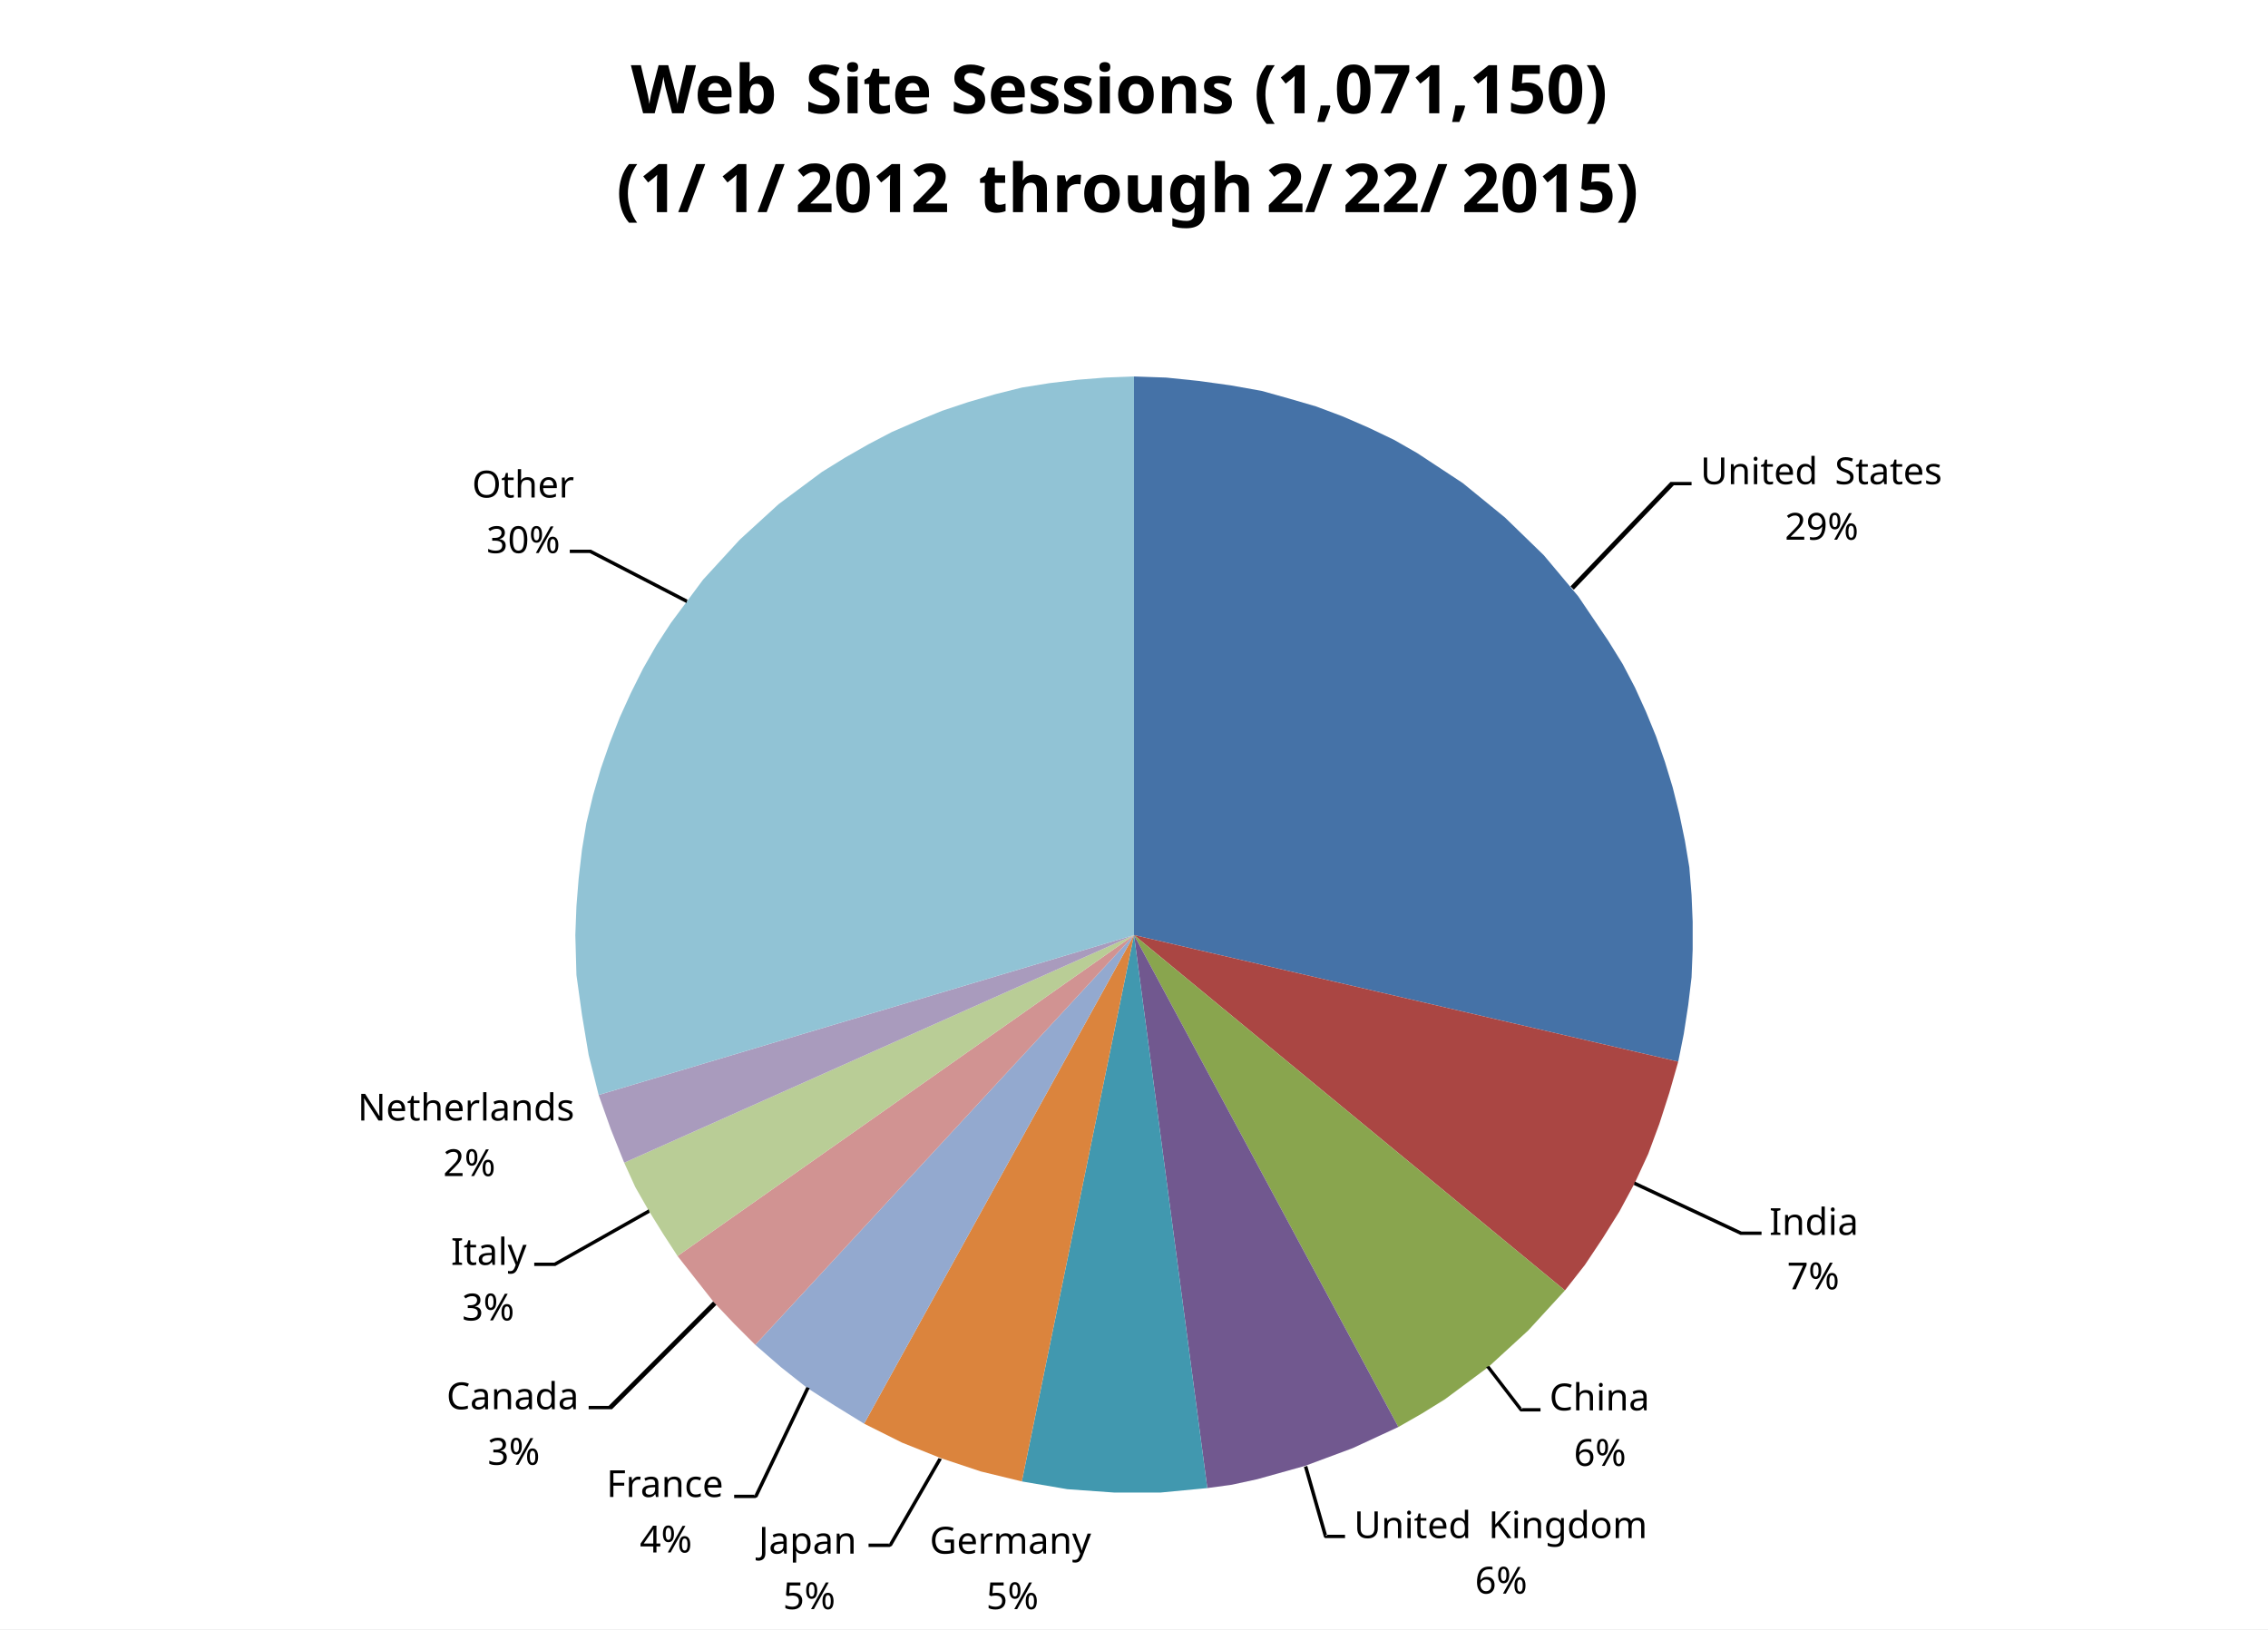
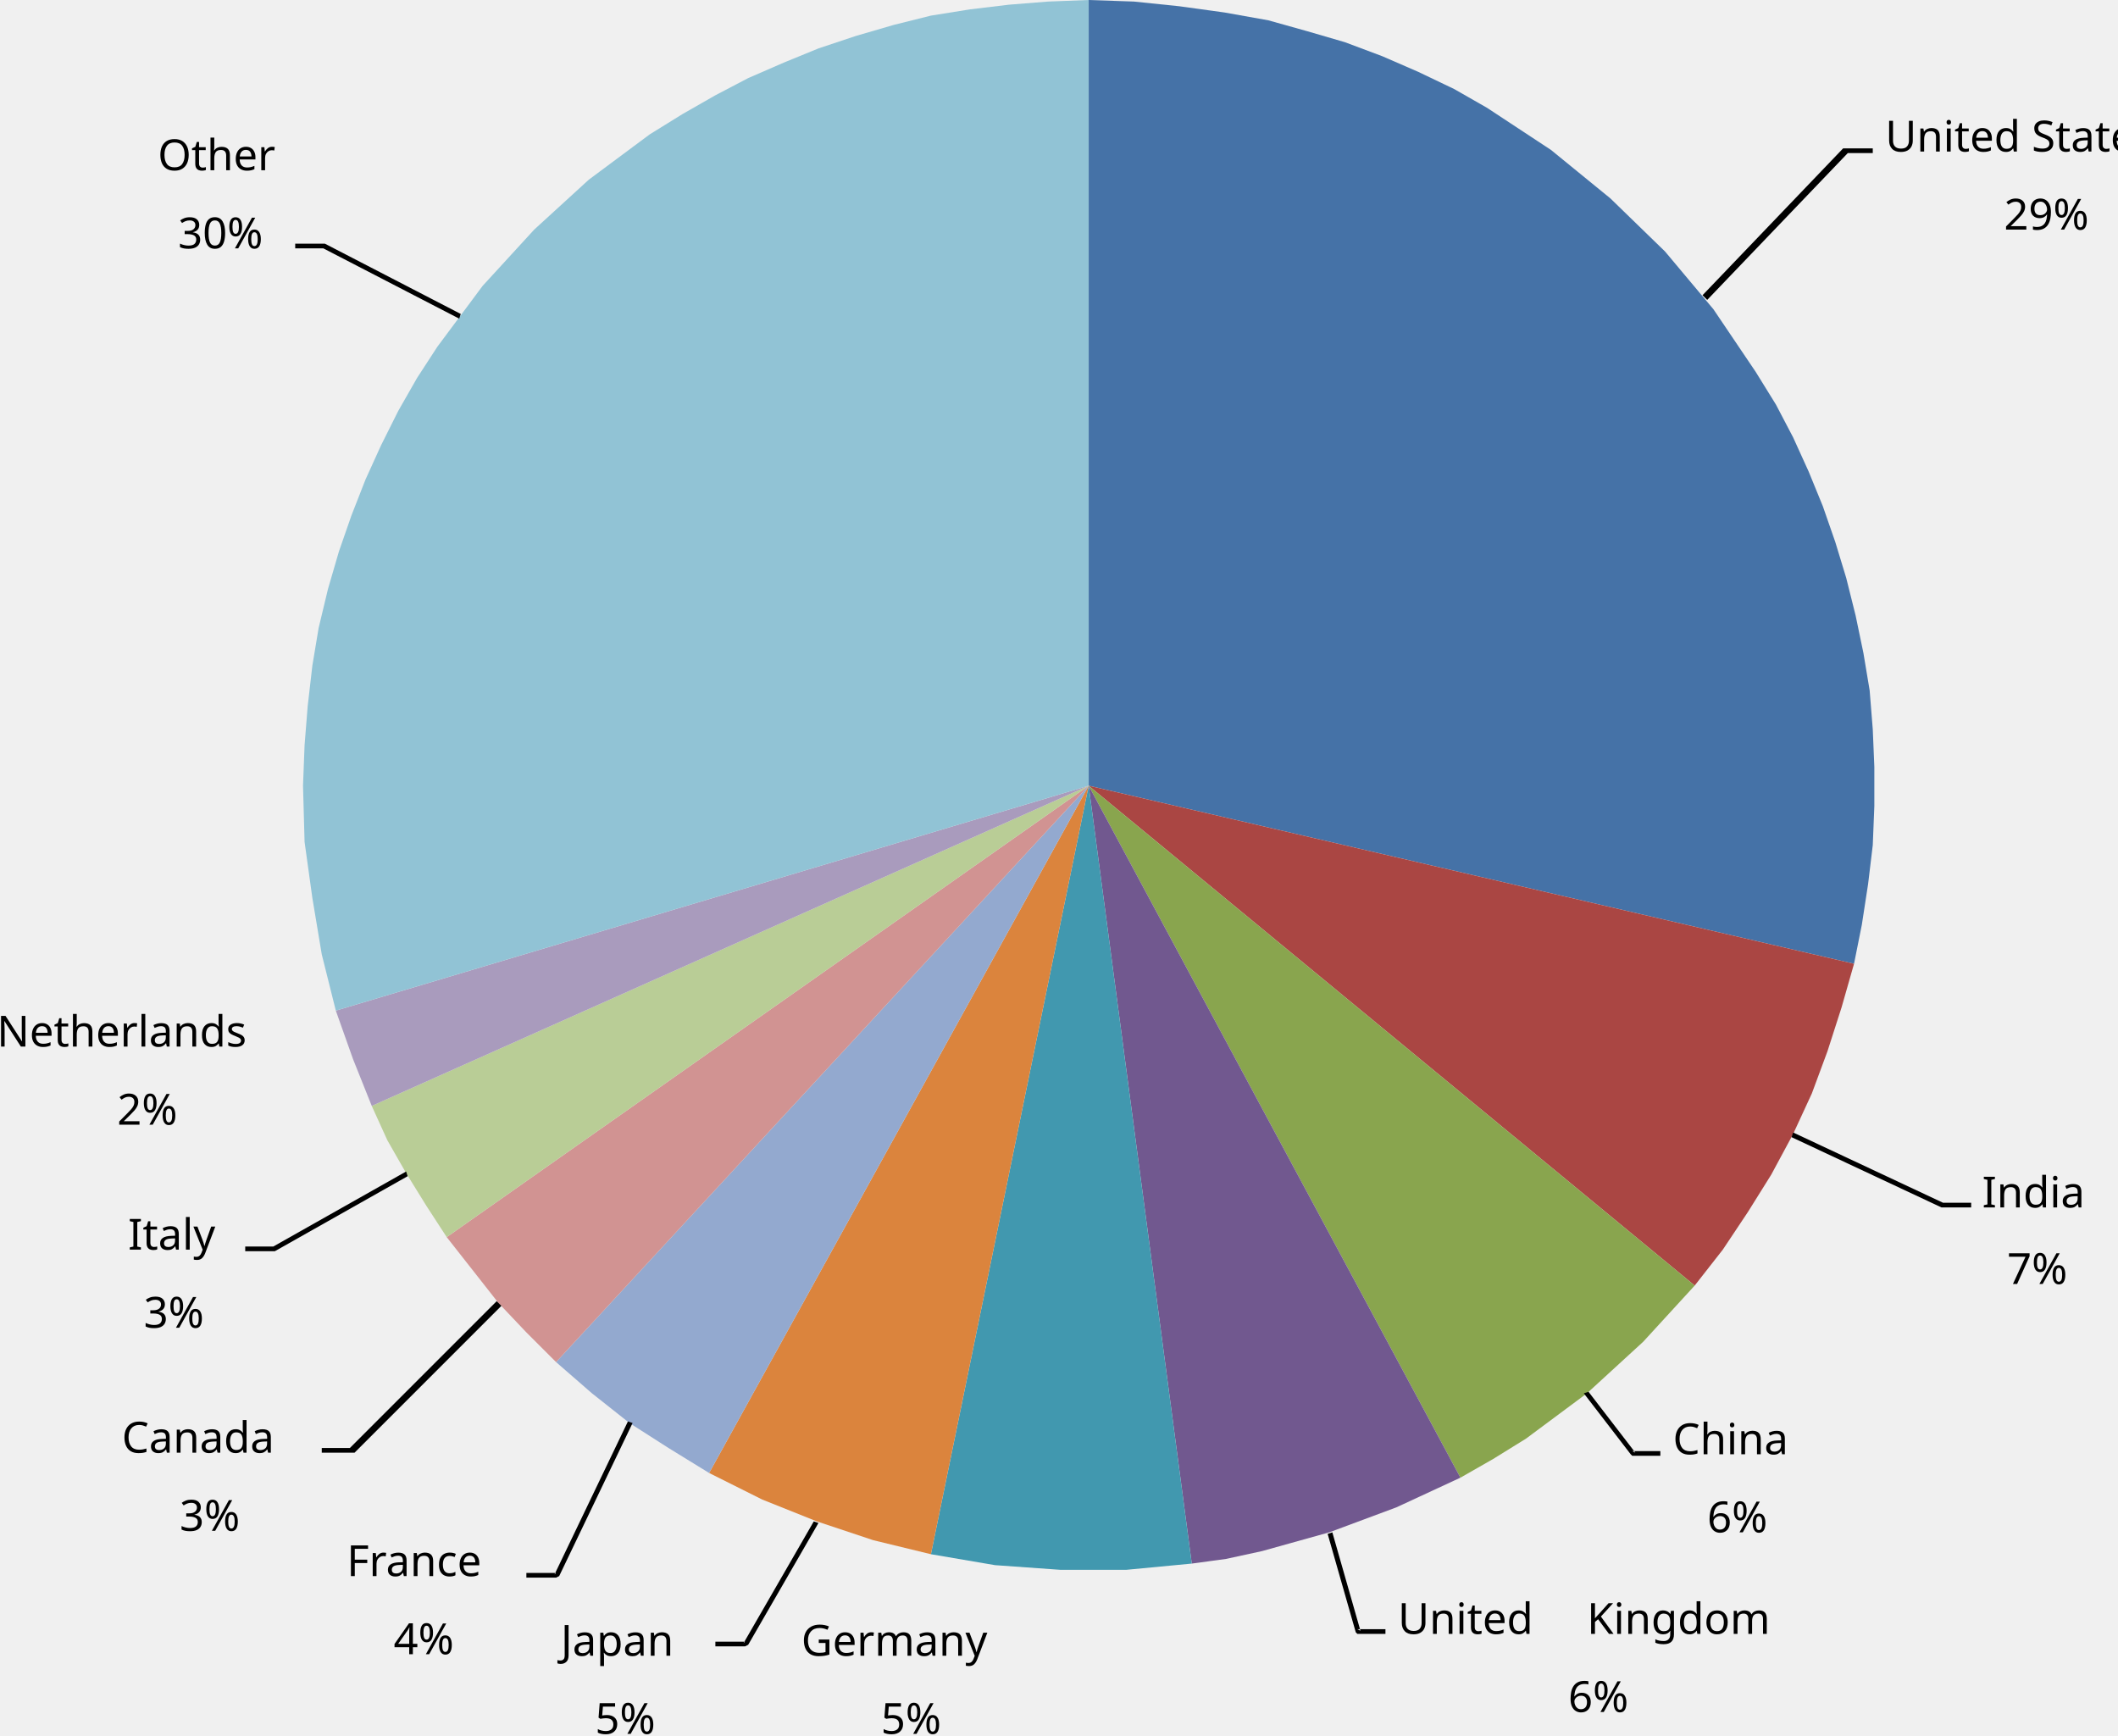
- <svg xmlns="http://www.w3.org/2000/svg" width="2042px" height="1467px" viewBox="0 0 2042 1467" version="1.1">
+ <svg xmlns="http://www.w3.org/2000/svg" width="1356px" height="1111px" viewBox="0 0 1356 1111" version="1.1">
  <defs />
  <g id="Page-1" stroke="none" stroke-width="1" fill="none" fill-rule="evenodd">
-     <g id="Web-Site-Visits-Jan-2012-to-Feb-2015-by-Country.001">
-       <g id="Page_1-Clipped">
-         <g id="Page_1">
-           <rect id="Rectangle-path" fill="#FFFFFF" x="0" y="0" width="2042" height="1467" />
-           <path d="M1021,842 L1511,956 L1516,931 L1520,905 L1523,880 L1524,855 L1524,830 L1523,806 L1521,781 L1517,757 L1512,733 L1506,709 L1499,686 L1491,663 L1482,641 L1472,619 L1461,598 L1448,577 L1421,537 L1390,500 L1355,466 L1317,435 L1276,408 L1255,396 L1232,385 L1209,375 L1185,366 L1161,359 L1136,352 L1108,347 L1079,343 L1050,340 L1021,339 L1021,842 L1021,842 Z" id="Shape" fill="#4572A7" />
-           <path d="M1021,842 L1409,1162 L1427,1139 L1443,1115 L1458,1091 L1472,1065 L1484,1039 L1494,1012 L1503,984 L1511,956 L1021,842 L1021,842 Z" id="Shape" fill="#AA4643" />
-           <path d="M1021,842 L1259,1285 L1280,1273 L1301,1260 L1340,1231 L1376,1198 L1409,1162 L1021,842 L1021,842 Z" id="Shape" fill="#89A54E" />
-           <path d="M1021,842 L1087,1340 L1109,1337 L1132,1332 L1175,1320 L1218,1304 L1259,1285 L1021,842 L1021,842 Z" id="Shape" fill="#71588F" />
-           <path d="M1021,842 L920,1334 L961,1341 L1003,1344 L1045,1344 L1087,1340 L1021,842 L1021,842 Z" id="Shape" fill="#4198AF" />
-           <path d="M1021,842 L778,1282 L812,1299 L847,1313 L883,1325 L920,1334 L1021,842 L1021,842 Z" id="Shape" fill="#DB843D" />
-           <path d="M1021,842 L680,1211 L703,1231 L727,1250 L752,1266 L778,1282 L1021,842 L1021,842 Z" id="Shape" fill="#93A9CF" />
-           <path d="M1021,842 L610,1131 L643,1173 L661,1192 L680,1211 L1021,842 L1021,842 Z" id="Shape" fill="#D19392" />
-           <path d="M1021,842 L562,1047 L572,1069 L584,1090 L597,1111 L610,1131 L1021,842 L1021,842 Z" id="Shape" fill="#B9CD96" />
-           <path d="M1021,842 L539,986 L550,1017 L562,1047 L1021,842 L1021,842 Z" id="Shape" fill="#A99BBD" />
-           <path d="M1021,842 L1021,339 L995,340 L970,342 L945,345 L920,349 L896,355 L872,362 L848,370 L826,379 L803,389 L782,400 L761,412 L740,425 L701,454 L666,486 L633,522 L604,561 L591,581 L579,602 L568,624 L558,646 L549,669 L541,692 L534,716 L528,741 L524,765 L521,791 L519,816 L518,842 L519,878 L524,914 L530,950 L539,986 L1021,842 L1021,842 Z" id="Shape" fill="#91C3D5" />
-           <path d="M645,1175 L551,1269 L530,1269 L530,1266 L549,1266 L548,1266 L642,1172 L645,1175 L645,1175 Z M1414,528 L1504,434 L1523,434 L1523,437 L1505,437 L1507,437 L1417,531 L1414,528 L1414,528 Z M729,1250 L682,1348 L680,1349 L661,1349 L661,1346 L680,1346 L679,1347 L726,1249 L729,1250 L729,1250 Z M1472,1064 L1568,1109 L1567,1109 L1586,1109 L1586,1112 L1567,1112 L1471,1067 L1472,1064 L1472,1064 Z M585,1092 L500,1140 L481,1140 L481,1137 L499,1137 L584,1089 L585,1092 L585,1092 Z M848,1314 L803,1392 L801,1393 L782,1393 L782,1390 L801,1390 L800,1391 L845,1313 L848,1314 L848,1314 Z M618,543 L531,498 L513,498 L513,495 L532,495 L619,540 L618,543 L618,543 Z M1177,1320 L1195,1383 L1193,1382 L1211,1382 L1211,1385 L1193,1385 L1192,1384 L1174,1321 L1177,1320 L1177,1320 Z M1341,1230 L1371,1269 L1369,1268 L1387,1268 L1387,1271 L1369,1271 L1368,1270 L1338,1231 L1341,1230 L1341,1230 Z" id="Shape" fill="#000000" />
-           <text id="United" fill="#000000" font-family="Calibri" font-size="33.587" font-weight="normal">
-             <tspan x="1531" y="436">United</tspan>
-           </text>
-           <text id="States" fill="#000000" font-family="Calibri" font-size="33.587" font-weight="normal">
-             <tspan x="1652" y="436">States</tspan>
-           </text>
-           <text id="29%" fill="#000000" font-family="Calibri" font-size="33.587" font-weight="normal">
-             <tspan x="1607" y="486">29%</tspan>
-           </text>
-           <text id="India" fill="#000000" font-family="Calibri" font-size="33.587" font-weight="normal">
-             <tspan x="1593" y="1112">India</tspan>
-           </text>
-           <text id="7%" fill="#000000" font-family="Calibri" font-size="33.587" font-weight="normal">
-             <tspan x="1609" y="1161">7%</tspan>
-           </text>
-           <text id="China" fill="#000000" font-family="Calibri" font-size="33.587" font-weight="normal">
-             <tspan x="1395" y="1270">China</tspan>
-           </text>
-           <text id="6%" fill="#000000" font-family="Calibri" font-size="33.587" font-weight="normal">
-             <tspan x="1417" y="1320">6%</tspan>
-           </text>
-           <text id="United" fill="#000000" font-family="Calibri" font-size="33.587" font-weight="normal">
-             <tspan x="1219" y="1385">United</tspan>
-           </text>
-           <text id="Kingdom" fill="#000000" font-family="Calibri" font-size="33.587" font-weight="normal">
-             <tspan x="1340" y="1385">Kingdom</tspan>
-           </text>
-           <text id="6%" fill="#000000" font-family="Calibri" font-size="33.587" font-weight="normal">
-             <tspan x="1328" y="1435">6%</tspan>
-           </text>
-           <text id="Germany" fill="#000000" font-family="Calibri" font-size="33.587" font-weight="normal">
-             <tspan x="837" y="1399">Germany</tspan>
-           </text>
-           <text id="5%" fill="#000000" font-family="Calibri" font-size="33.587" font-weight="normal">
-             <tspan x="888" y="1449">5%</tspan>
-           </text>
-           <text id="Japan" fill="#000000" font-family="Calibri" font-size="33.587" font-weight="normal">
-             <tspan x="683" y="1399">Japan</tspan>
-           </text>
-           <text id="5%" fill="#000000" font-family="Calibri" font-size="33.587" font-weight="normal">
-             <tspan x="705" y="1449">5%</tspan>
-           </text>
-           <text id="France" fill="#000000" font-family="Calibri" font-size="33.587" font-weight="normal">
-             <tspan x="546" y="1348">France</tspan>
-           </text>
-           <text id="4%" fill="#000000" font-family="Calibri" font-size="33.587" font-weight="normal">
-             <tspan x="576" y="1398">4%</tspan>
-           </text>
-           <text id="Canada" fill="#000000" font-family="Calibri" font-size="33.587" font-weight="normal">
-             <tspan x="402" y="1269">Canada</tspan>
-           </text>
-           <text id="3%" fill="#000000" font-family="Calibri" font-size="33.587" font-weight="normal">
-             <tspan x="439" y="1319">3%</tspan>
-           </text>
-           <text id="Italy" fill="#000000" font-family="Calibri" font-size="33.587" font-weight="normal">
-             <tspan x="406" y="1139">Italy</tspan>
-           </text>
-           <text id="3%" fill="#000000" font-family="Calibri" font-size="33.587" font-weight="normal">
-             <tspan x="416" y="1189">3%</tspan>
-           </text>
-           <text id="Netherlands" fill="#000000" font-family="Calibri" font-size="33.587" font-weight="normal">
-             <tspan x="322" y="1009">Netherlands</tspan>
-           </text>
-           <text id="2%" fill="#000000" font-family="Calibri" font-size="33.587" font-weight="normal">
-             <tspan x="399" y="1059">2%</tspan>
-           </text>
-           <text id="Other" fill="#000000" font-family="Calibri" font-size="33.587" font-weight="normal">
-             <tspan x="425" y="448">Other</tspan>
-           </text>
-           <text id="30%" fill="#000000" font-family="Calibri" font-size="33.587" font-weight="normal">
-             <tspan x="438" y="498">30%</tspan>
-           </text>
-           <text id="Web" fill="#000000" font-family="Calibri" font-size="60.621" font-weight="bold">
-             <tspan x="568" y="102">Web</tspan>
-           </text>
-           <text id="Site" fill="#000000" font-family="Calibri" font-size="60.621" font-weight="bold">
-             <tspan x="725" y="102">Site</tspan>
-           </text>
-           <text id="Sessions" fill="#000000" font-family="Calibri" font-size="60.621" font-weight="bold">
-             <tspan x="856" y="102">Sessions</tspan>
-           </text>
-           <text id="(1,071,150)" fill="#000000" font-family="Calibri" font-size="60.621" font-weight="bold">
-             <tspan x="1129" y="102">(1,071,150)</tspan>
-           </text>
-           <text id="(1/" fill="#000000" font-family="Calibri" font-size="60.621" font-weight="bold">
-             <tspan x="555" y="191">(1/</tspan>
-           </text>
-           <text id="1/" fill="#000000" font-family="Calibri" font-size="60.621" font-weight="bold">
-             <tspan x="647" y="191">1/</tspan>
-           </text>
-           <text id="2012" fill="#000000" font-family="Calibri" font-size="60.621" font-weight="bold">
-             <tspan x="716" y="191">2012</tspan>
-           </text>
-           <text id="through" fill="#000000" font-family="Calibri" font-size="60.621" font-weight="bold">
-             <tspan x="881" y="191">through</tspan>
-           </text>
-           <text id="2/" fill="#000000" font-family="Calibri" font-size="60.621" font-weight="bold">
-             <tspan x="1140" y="191">2/</tspan>
-           </text>
-           <text id="22/" fill="#000000" font-family="Calibri" font-size="60.621" font-weight="bold">
-             <tspan x="1209" y="191">22/</tspan>
-           </text>
-           <text id="2015)" fill="#000000" font-family="Calibri" font-size="60.621" font-weight="bold">
-             <tspan x="1316" y="191">2015)</tspan>
-           </text>
+     <g id="web_site_visits_by_country" transform="translate(-2, 0)">
+       <g id="Page-1">
+         <g id="Web-Site-Visits-Jan-2012-to-Feb-2015-by-Country.001">
+           <g id="Page_1-Clipped">
+             <g id="Page_1">
+               <path d="M699,503 L1189,617 L1194,592 L1198,566 L1201,541 L1202,516 L1202,491 L1201,467 L1199,442 L1195,418 L1190,394 L1184,370 L1177,347 L1169,324 L1160,302 L1150,280 L1139,259 L1126,238 L1099,198 L1068,161 L1033,127 L995,96 L954,69 L933,57 L910,46 L887,36 L863,27 L839,20 L814,13 L786,8 L757,4 L728,1 L699,0 L699,503 L699,503 Z" id="Shape" fill="#4572A7" />
+               <path d="M699,503 L1087,823 L1105,800 L1121,776 L1136,752 L1150,726 L1162,700 L1172,673 L1181,645 L1189,617 L699,503 L699,503 Z" id="Shape" fill="#AA4643" />
+               <path d="M699,503 L937,946 L958,934 L979,921 L1018,892 L1054,859 L1087,823 L699,503 L699,503 Z" id="Shape" fill="#89A54E" />
+               <path d="M699,503 L765,1001 L787,998 L810,993 L853,981 L896,965 L937,946 L699,503 L699,503 Z" id="Shape" fill="#71588F" />
+               <path d="M699,503 L598,995 L639,1002 L681,1005 L723,1005 L765,1001 L699,503 L699,503 Z" id="Shape" fill="#4198AF" />
+               <path d="M699,503 L456,943 L490,960 L525,974 L561,986 L598,995 L699,503 L699,503 Z" id="Shape" fill="#DB843D" />
+               <path d="M699,503 L358,872 L381,892 L405,911 L430,927 L456,943 L699,503 L699,503 Z" id="Shape" fill="#93A9CF" />
+               <path d="M699,503 L288,792 L321,834 L339,853 L358,872 L699,503 L699,503 Z" id="Shape" fill="#D19392" />
+               <path d="M699,503 L240,708 L250,730 L262,751 L275,772 L288,792 L699,503 L699,503 Z" id="Shape" fill="#B9CD96" />
+               <path d="M699,503 L217,647 L228,678 L240,708 L699,503 L699,503 Z" id="Shape" fill="#A99BBD" />
+               <path d="M699,503 L699,0 L673,1 L648,3 L623,6 L598,10 L574,16 L550,23 L526,31 L504,40 L481,50 L460,61 L439,73 L418,86 L379,115 L344,147 L311,183 L282,222 L269,242 L257,263 L246,285 L236,307 L227,330 L219,353 L212,377 L206,402 L202,426 L199,452 L197,477 L196,503 L197,539 L202,575 L208,611 L217,647 L699,503 L699,503 Z" id="Shape" fill="#91C3D5" />
+               <path d="M323,836 L229,930 L208,930 L208,927 L227,927 L226,927 L320,833 L323,836 L323,836 Z M1092,189 L1182,95 L1201,95 L1201,98 L1183,98 L1185,98 L1095,192 L1092,189 L1092,189 Z M407,911 L360,1009 L358,1010 L339,1010 L339,1007 L358,1007 L357,1008 L404,910 L407,911 L407,911 Z M1150,725 L1246,770 L1245,770 L1264,770 L1264,773 L1245,773 L1149,728 L1150,725 L1150,725 Z M263,753 L178,801 L159,801 L159,798 L177,798 L262,750 L263,753 L263,753 Z M526,975 L481,1053 L479,1054 L460,1054 L460,1051 L479,1051 L478,1052 L523,974 L526,975 L526,975 Z M296,204 L209,159 L191,159 L191,156 L210,156 L297,201 L296,204 L296,204 Z M855,981 L873,1044 L871,1043 L889,1043 L889,1046 L871,1046 L870,1045 L852,982 L855,981 L855,981 Z M1019,891 L1049,930 L1047,929 L1065,929 L1065,932 L1047,932 L1046,931 L1016,892 L1019,891 L1019,891 Z" id="Shape" fill="#000000" />
+               <text id="United-States" fill="#000000" font-family="Calibri" font-size="27.515" font-weight="normal">
+                 <tspan x="1209" y="97">United States</tspan>
+               </text>
+               <text id="29%" fill="#000000" font-family="Calibri" font-size="27.515" font-weight="normal">
+                 <tspan x="1285" y="147">29%</tspan>
+               </text>
+               <text id="India" fill="#000000" font-family="Calibri" font-size="27.515" font-weight="normal">
+                 <tspan x="1271" y="773">India</tspan>
+               </text>
+               <text id="7%" fill="#000000" font-family="Calibri" font-size="27.515" font-weight="normal">
+                 <tspan x="1287" y="822">7%</tspan>
+               </text>
+               <text id="China" fill="#000000" font-family="Calibri" font-size="27.515" font-weight="normal">
+                 <tspan x="1073" y="931">China</tspan>
+               </text>
+               <text id="6%" fill="#000000" font-family="Calibri" font-size="27.515" font-weight="normal">
+                 <tspan x="1095" y="981">6%</tspan>
+               </text>
+               <text id="United" fill="#000000" font-family="Calibri" font-size="27.515" font-weight="normal">
+                 <tspan x="897" y="1046">United</tspan>
+               </text>
+               <text id="Kingdom" fill="#000000" font-family="Calibri" font-size="27.515" font-weight="normal">
+                 <tspan x="1018" y="1046">Kingdom</tspan>
+               </text>
+               <text id="6%" fill="#000000" font-family="Calibri" font-size="27.515" font-weight="normal">
+                 <tspan x="1006" y="1096">6%</tspan>
+               </text>
+               <text id="Germany" fill="#000000" font-family="Calibri" font-size="27.515" font-weight="normal">
+                 <tspan x="515" y="1060">Germany</tspan>
+               </text>
+               <text id="5%" fill="#000000" font-family="Calibri" font-size="27.515" font-weight="normal">
+                 <tspan x="566" y="1110">5%</tspan>
+               </text>
+               <text id="Japan" fill="#000000" font-family="Calibri" font-size="27.515" font-weight="normal">
+                 <tspan x="361" y="1060">Japan</tspan>
+               </text>
+               <text id="5%" fill="#000000" font-family="Calibri" font-size="27.515" font-weight="normal">
+                 <tspan x="383" y="1110">5%</tspan>
+               </text>
+               <text id="France" fill="#000000" font-family="Calibri" font-size="27.515" font-weight="normal">
+                 <tspan x="224" y="1009">France</tspan>
+               </text>
+               <text id="4%" fill="#000000" font-family="Calibri" font-size="27.515" font-weight="normal">
+                 <tspan x="254" y="1059">4%</tspan>
+               </text>
+               <text id="Canada" fill="#000000" font-family="Calibri" font-size="27.515" font-weight="normal">
+                 <tspan x="80" y="930">Canada</tspan>
+               </text>
+               <text id="3%" fill="#000000" font-family="Calibri" font-size="27.515" font-weight="normal">
+                 <tspan x="117" y="980">3%</tspan>
+               </text>
+               <text id="Italy" fill="#000000" font-family="Calibri" font-size="27.515" font-weight="normal">
+                 <tspan x="84" y="800">Italy</tspan>
+               </text>
+               <text id="3%" fill="#000000" font-family="Calibri" font-size="27.515" font-weight="normal">
+                 <tspan x="94" y="850">3%</tspan>
+               </text>
+               <text id="Netherlands" fill="#000000" font-family="Calibri" font-size="27.515" font-weight="normal">
+                 <tspan x="0" y="670">Netherlands</tspan>
+               </text>
+               <text id="2%" fill="#000000" font-family="Calibri" font-size="27.515" font-weight="normal">
+                 <tspan x="77" y="720">2%</tspan>
+               </text>
+               <text id="Other" fill="#000000" font-family="Calibri" font-size="27.515" font-weight="normal">
+                 <tspan x="103" y="109">Other</tspan>
+               </text>
+               <text id="30%" fill="#000000" font-family="Calibri" font-size="27.515" font-weight="normal">
+                 <tspan x="116" y="159">30%</tspan>
+               </text>
+             </g>
+           </g>
        </g>
      </g>
    </g>
  </g>
</svg>
